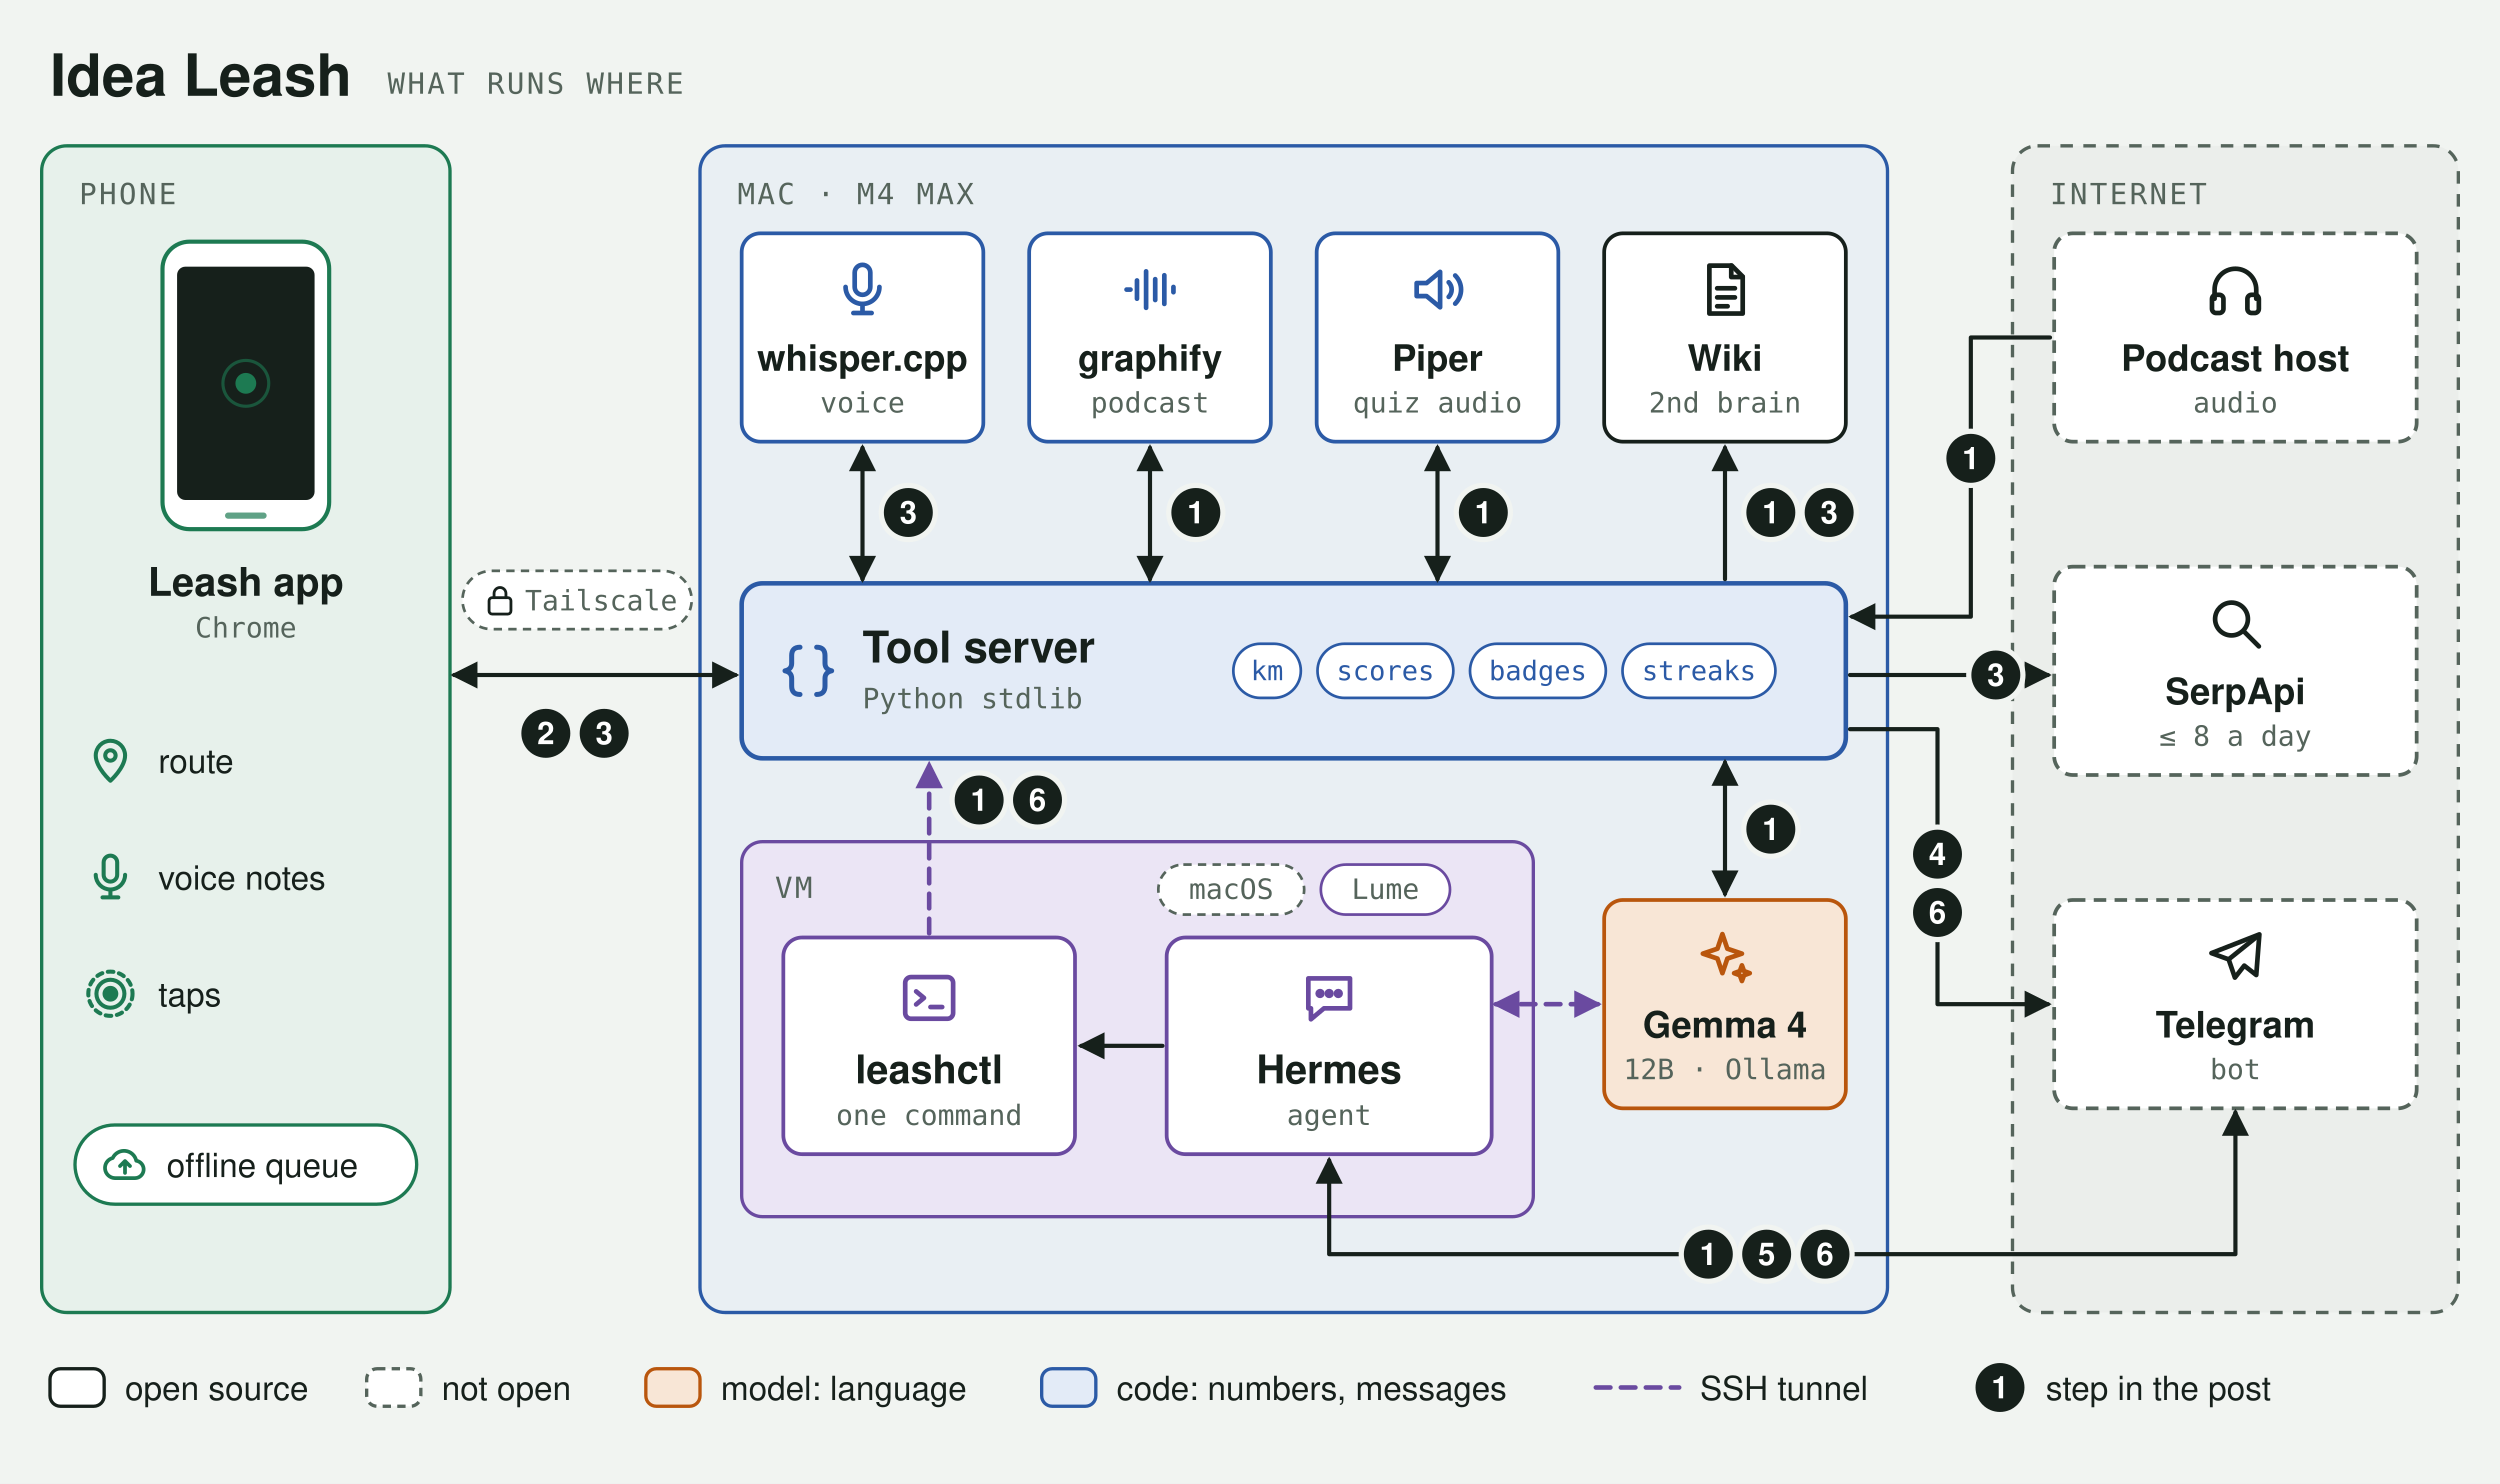
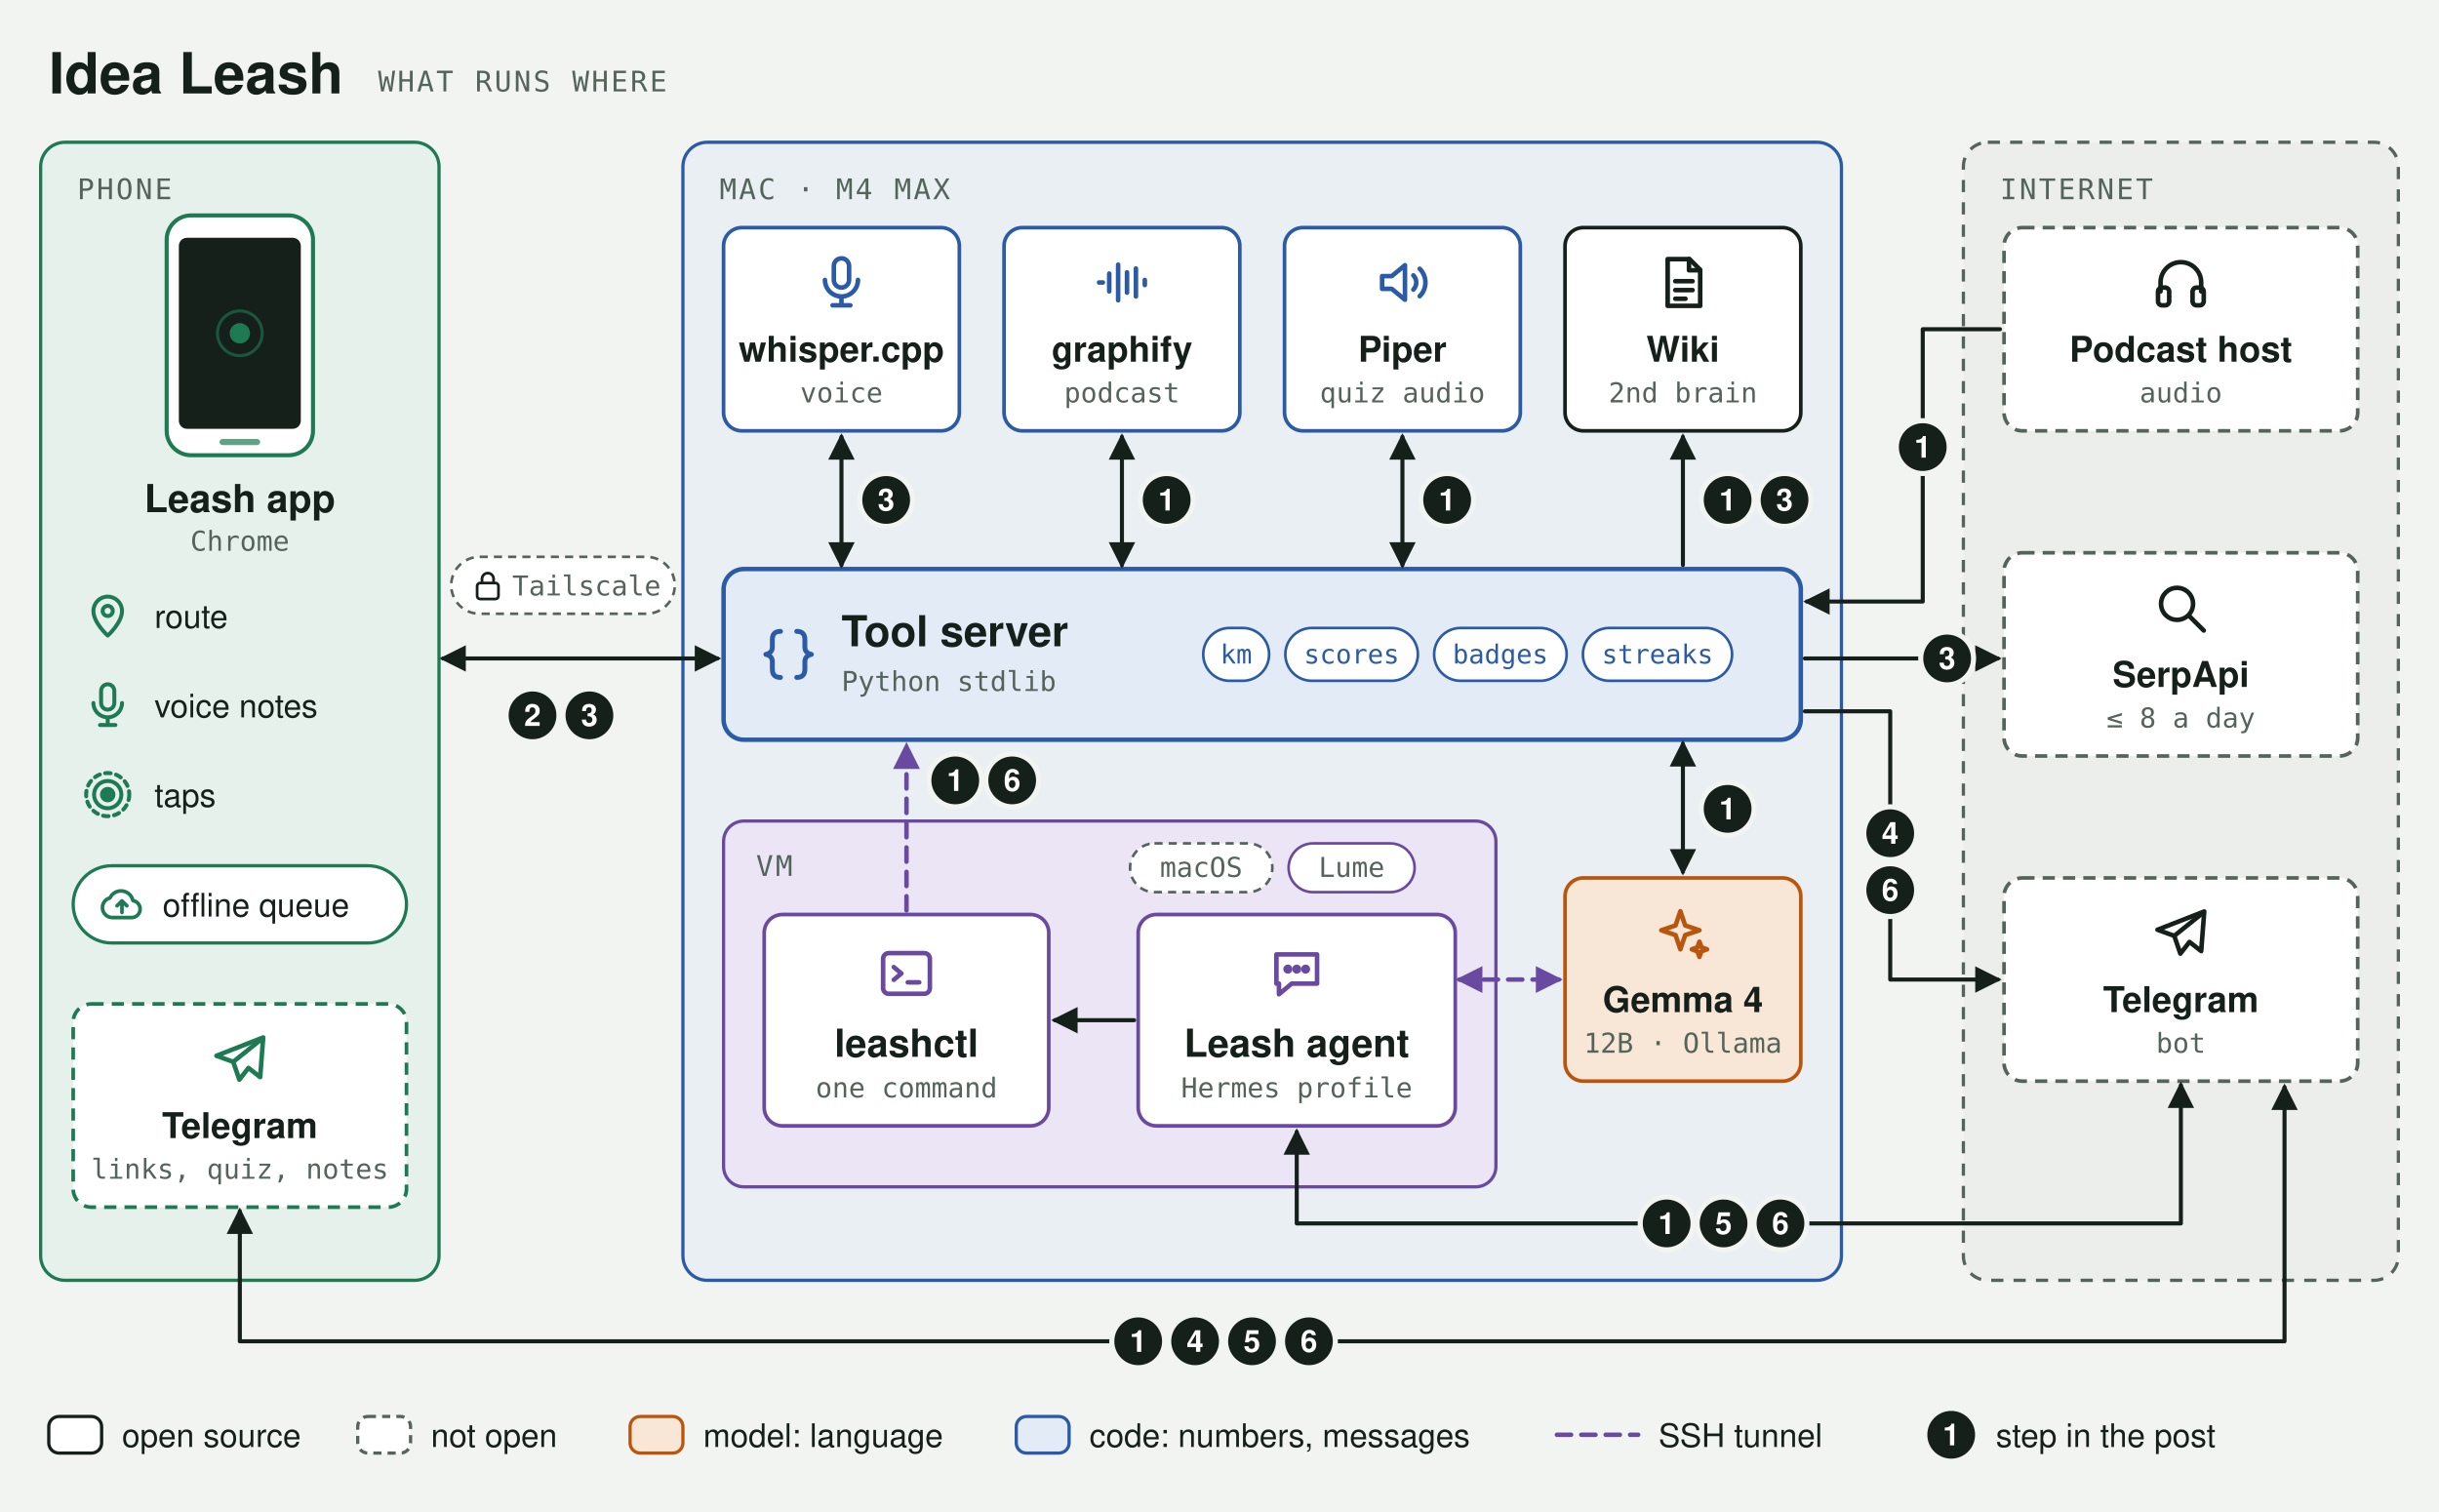
- <svg xmlns="http://www.w3.org/2000/svg" xmlns:xlink="http://www.w3.org/1999/xlink" viewBox="0 0 1200 712" width="1200" height="712" role="img" aria-label="Idea Leash architecture: phone app, Mac, VM and internet services, with flow steps 1 to 6">
+ <svg xmlns="http://www.w3.org/2000/svg" xmlns:xlink="http://www.w3.org/1999/xlink" viewBox="0 0 1200 744" width="1200" height="744" role="img" aria-label="Idea Leash architecture: phone with Leash app and Telegram, Mac, VM and internet services, with flow steps 1 to 6">
  <style>
.disp{font-family:"Avenir Next","Helvetica Neue",Helvetica,Arial,sans-serif;font-weight:700;fill:#16201b}
.t1{font-family:"Avenir Next","Helvetica Neue",Helvetica,Arial,sans-serif;font-weight:600;font-size:19px;fill:#16201b}
.t2{font-family:Menlo,"SF Mono",monospace;font-size:13.5px;fill:#55645b}
.zt{font-family:Menlo,"SF Mono",monospace;font-size:14px;letter-spacing:.08em;fill:#55645b}
.lg{font-family:"Avenir Next","Helvetica Neue",Helvetica,Arial,sans-serif;font-weight:500;font-size:16px;fill:#16201b}
.chip{font-family:Menlo,"SF Mono",monospace;font-size:13px;fill:#2b5aa6}
.bn{font-family:"Avenir Next","Helvetica Neue",Helvetica,Arial,sans-serif;font-weight:700;font-size:15px;fill:#fff}
.ar{fill:none;stroke:#16201b;stroke-width:2;stroke-linecap:round;stroke-linejoin:round}
.tun{fill:none;stroke:#6a4aa0;stroke-width:2.2;stroke-dasharray:7 5;stroke-linecap:round;stroke-linejoin:round}
.ic{fill:none;stroke-width:1.8;stroke-linecap:round;stroke-linejoin:round}
</style>
  <defs>
    <symbol id="i-pin" viewBox="0 0 24 24">
      <path d="M12 21s-6.5-5.8-6.5-11.2a6.5 6.5 0 0 1 13 0C18.5 15.2 12 21 12 21z" />
      <circle cx="12" cy="9.8" r="2.3" />
    </symbol>
    <symbol id="i-mic" viewBox="0 0 24 24">
      <rect x="9" y="2.5" width="6" height="11.5" rx="3" />
      <path d="M5.5 11a6.5 6.5 0 0 0 13 0M12 17.5V21M8.5 21h7" />
    </symbol>
    <symbol id="i-tap" viewBox="0 0 24 24">
      <circle cx="12" cy="12" r="2.6" fill="currentColor" />
      <circle cx="12" cy="12" r="6.2" />
      <circle cx="12" cy="12" r="9.8" stroke-dasharray="2.5 2.5" />
    </symbol>
    <symbol id="i-cloudup" viewBox="0 0 24 24">
      <path d="M7.2 18.5h9.6a4.2 4.2 0 0 0 .6-8.35 6 6 0 0 0-11.3-1.3A4.9 4.9 0 0 0 7.2 18.5z" />
      <path d="M12 16v-5.5M9.6 12.7 12 10.3l2.4 2.4" />
    </symbol>
    <symbol id="i-spark" viewBox="0 0 24 24">
      <path d="M11 3.5l1.9 5.6 5.6 1.9-5.6 1.9L11 18.5l-1.9-5.6L3.5 11l5.6-1.9z" />
      <path d="M18.5 15.5l.8 2.2 2.2.8-2.2.8-.8 2.2-.8-2.2-2.2-.8 2.2-.8z" />
    </symbol>
    <symbol id="i-wave" viewBox="0 0 24 24">
      <path d="M3 12h1.5M7 8.5v7M10.5 5v14M14 8v8M17.5 6.5v11M21 11v2" />
    </symbol>
    <symbol id="i-speaker" viewBox="0 0 24 24">
      <path d="M4 9.5h3.8L13 5.2v13.6l-5.2-4.3H4z" />
      <path d="M16.3 9.2a4 4 0 0 1 0 5.6M18.8 6.6a7.6 7.6 0 0 1 0 10.8" />
    </symbol>
    <symbol id="i-doc" viewBox="0 0 24 24">
      <path d="M6 2.8h8.6l4.2 4.2v14.2H6z" />
      <path d="M14.4 2.8V7.2h4.4M9 11.5h6.8M9 15h6.8M9 18.4h4" />
    </symbol>
    <symbol id="i-braces" viewBox="0 0 24 24">
      <path d="M9 3.5c-2 0-3 1-3 3v2.8c0 1.5-.9 2.4-2.4 2.7 1.5.3 2.4 1.2 2.4 2.7v2.8c0 2 1 3 3 3M15 3.5c2 0 3 1 3 3v2.8c0 1.5.9 2.4 2.4 2.7-1.5.3-2.4 1.2-2.4 2.7v2.8c0 2-1 3-3 3" />
    </symbol>
    <symbol id="i-chat" viewBox="0 0 24 24">
      <path d="M4 4.5h16v11.5H10l-5 4.2v-4.2H4z" />
      <circle cx="8.5" cy="10.3" r=".9" fill="currentColor" />
      <circle cx="12" cy="10.3" r=".9" fill="currentColor" />
      <circle cx="15.5" cy="10.3" r=".9" fill="currentColor" />
    </symbol>
    <symbol id="i-term" viewBox="0 0 24 24">
      <rect x="2.8" y="4" width="18.4" height="16" rx="2.2" />
      <path d="M7 9.5l3 2.5-3 2.5M12.5 15.5h4.5" />
    </symbol>
    <symbol id="i-plane" viewBox="0 0 24 24">
      <path d="M21.2 3.6 2.8 10.8l6.6 2.4 2.4 7 3.6-4.6 4.6 3.6z" />
      <path d="M9.4 13.2 20.6 4.2" />
    </symbol>
    <symbol id="i-search" viewBox="0 0 24 24">
      <circle cx="10.5" cy="10.5" r="6.3" />
      <path d="M15.2 15.2 21 21" />
    </symbol>
    <symbol id="i-head" viewBox="0 0 24 24">
      <path d="M4 15.5V12a8 8 0 0 1 16 0v3.5" />
      <rect x="3" y="14" width="4.4" height="7" rx="1.6" />
      <rect x="16.6" y="14" width="4.4" height="7" rx="1.6" />
    </symbol>
    <symbol id="i-lock" viewBox="0 0 24 24">
      <rect x="5" y="10.5" width="14" height="10.5" rx="2" />
      <path d="M8.2 10.5V7.8a3.8 3.8 0 0 1 7.6 0v2.7" />
    </symbol>
    <marker id="ah" viewBox="0 0 10 10" refX="8.6" refY="5" markerWidth="6.5" markerHeight="6.5" orient="auto-start-reverse">
      <path d="M0 0L10 5L0 10z" fill="#16201b" />
    </marker>
    <marker id="ahp" viewBox="0 0 10 10" refX="8.6" refY="5" markerWidth="6" markerHeight="6" orient="auto-start-reverse">
      <path d="M0 0L10 5L0 10z" fill="#6a4aa0" />
    </marker>
  </defs>
-   <rect width="1200" height="712" fill="#f1f4f1" />
+   <rect width="1200" height="744" fill="#f1f4f1" />
  <text class="disp" x="24" y="46" font-size="28">Idea Leash</text>
  <text class="zt" x="186" y="45" font-size="15">WHAT RUNS WHERE</text>
  <rect x="20" y="70" width="196" height="560" rx="12" fill="#dcefe4" fill-opacity="0.45" stroke="#1d7a52" stroke-width="1.6" />
  <text class="zt" x="38" y="98">PHONE</text>
  <rect x="336" y="70" width="570" height="560" rx="12" fill="#e3ebf7" fill-opacity="0.5" stroke="#2b5aa6" stroke-width="1.6" />
  <text class="zt" x="354" y="98">MAC · M4 MAX</text>
  <rect x="966" y="70" width="214" height="560" rx="12" fill="#e9ece9" fill-opacity="0.7" stroke="#55645b" stroke-width="1.6" stroke-dasharray="6 5" />
  <text class="zt" x="984" y="98">INTERNET</text>
-   <rect x="78" y="116" width="80" height="138" rx="13" fill="#ffffff" stroke="#1d7a52" stroke-width="2" />
-   <rect x="85" y="128" width="66" height="112" rx="4" fill="#16201b" />
-   <circle cx="118" cy="184" r="5" fill="#1d7a52" />
-   <circle cx="118" cy="184" r="11" fill="none" stroke="#1d7a52" stroke-width="1.5" opacity=".6" />
-   <rect x="108" y="246" width="20" height="3" rx="1.5" fill="#1d7a52" opacity=".7" />
-   <text class="t1" x="118" y="286" text-anchor="middle">Leash app</text>
-   <text class="t2" x="118" y="306" text-anchor="middle">Chrome</text>
-   <use href="#i-pin" xlink:href="#i-pin" x="40" y="352" width="26" height="26" class="ic" stroke="#1d7a52" style="color:#1d7a52" />
-   <text class="lg" x="76" y="371">route</text>
-   <use href="#i-mic" xlink:href="#i-mic" x="40" y="408" width="26" height="26" class="ic" stroke="#1d7a52" style="color:#1d7a52" />
-   <text class="lg" x="76" y="427">voice notes</text>
-   <use href="#i-tap" xlink:href="#i-tap" x="40" y="464" width="26" height="26" class="ic" stroke="#1d7a52" style="color:#1d7a52" />
-   <text class="lg" x="76" y="483">taps</text>
-   <rect x="36" y="540" width="164" height="38" rx="19" fill="#ffffff" stroke="#1d7a52" stroke-width="1.6" />
-   <use href="#i-cloudup" xlink:href="#i-cloudup" x="48" y="547" width="24" height="24" class="ic" stroke="#1d7a52" style="color:#1d7a52" />
-   <text class="lg" x="80" y="565" font-size="15">offline queue</text>
+   <rect x="82" y="106" width="72" height="118" rx="12" fill="#ffffff" stroke="#1d7a52" stroke-width="2" />
+   <rect x="88" y="117" width="60" height="94" rx="4" fill="#16201b" />
+   <circle cx="118" cy="164" r="5" fill="#1d7a52" />
+   <circle cx="118" cy="164" r="11" fill="none" stroke="#1d7a52" stroke-width="1.5" opacity=".6" />
+   <rect x="108" y="216" width="20" height="3" rx="1.5" fill="#1d7a52" opacity=".7" />
+   <text class="t1" x="118" y="252" text-anchor="middle">Leash app</text>
+   <text class="t2" x="118" y="271" text-anchor="middle">Chrome</text>
+   <use href="#i-pin" xlink:href="#i-pin" x="40" y="290" width="26" height="26" class="ic" stroke="#1d7a52" style="color:#1d7a52" />
+   <text class="lg" x="76" y="309">route</text>
+   <use href="#i-mic" xlink:href="#i-mic" x="40" y="334" width="26" height="26" class="ic" stroke="#1d7a52" style="color:#1d7a52" />
+   <text class="lg" x="76" y="353">voice notes</text>
+   <use href="#i-tap" xlink:href="#i-tap" x="40" y="378" width="26" height="26" class="ic" stroke="#1d7a52" style="color:#1d7a52" />
+   <text class="lg" x="76" y="397">taps</text>
+   <rect x="36" y="426" width="164" height="38" rx="19" fill="#ffffff" stroke="#1d7a52" stroke-width="1.6" />
+   <use href="#i-cloudup" xlink:href="#i-cloudup" x="48" y="433" width="24" height="24" class="ic" stroke="#1d7a52" style="color:#1d7a52" />
+   <text class="lg" x="80" y="451" font-size="15">offline queue</text>
+   <rect x="36" y="494" width="164" height="100" rx="9" fill="#ffffff" stroke="#1d7a52" stroke-width="1.8" stroke-dasharray="6 4" />
+   <use href="#i-plane" xlink:href="#i-plane" x="103.0" y="506" width="30" height="30" class="ic" stroke="#1d7a52" style="color:#1d7a52" />
+   <text class="t1" x="118.0" y="560" text-anchor="middle" style="font-size:17.5px">Telegram</text>
+   <text class="t2" x="118.0" y="580" text-anchor="middle">links, quiz, notes</text>
  <rect x="356" y="112" width="116" height="100" rx="9" fill="#ffffff" stroke="#2b5aa6" stroke-width="1.8" />
  <use href="#i-mic" xlink:href="#i-mic" x="399.0" y="124" width="30" height="30" class="ic" stroke="#2b5aa6" style="color:#2b5aa6" />
  <text class="t1" x="414.0" y="178" text-anchor="middle" style="font-size:17.5px">whisper.cpp</text>
  <text class="t2" x="414.0" y="198" text-anchor="middle">voice</text>
  <rect x="494" y="112" width="116" height="100" rx="9" fill="#ffffff" stroke="#2b5aa6" stroke-width="1.8" />
  <use href="#i-wave" xlink:href="#i-wave" x="537.0" y="124" width="30" height="30" class="ic" stroke="#2b5aa6" style="color:#2b5aa6" />
  <text class="t1" x="552.0" y="178" text-anchor="middle" style="font-size:17.5px">graphify</text>
  <text class="t2" x="552.0" y="198" text-anchor="middle">podcast</text>
  <rect x="632" y="112" width="116" height="100" rx="9" fill="#ffffff" stroke="#2b5aa6" stroke-width="1.8" />
  <use href="#i-speaker" xlink:href="#i-speaker" x="675.0" y="124" width="30" height="30" class="ic" stroke="#2b5aa6" style="color:#2b5aa6" />
  <text class="t1" x="690.0" y="178" text-anchor="middle" style="font-size:17.5px">Piper</text>
  <text class="t2" x="690.0" y="198" text-anchor="middle">quiz audio</text>
  <rect x="770" y="112" width="116" height="100" rx="9" fill="#ffffff" stroke="#16201b" stroke-width="1.8" />
  <use href="#i-doc" xlink:href="#i-doc" x="813.0" y="124" width="30" height="30" class="ic" stroke="#16201b" style="color:#16201b" />
  <text class="t1" x="828.0" y="178" text-anchor="middle" style="font-size:17.5px">Wiki</text>
  <text class="t2" x="828.0" y="198" text-anchor="middle">2nd brain</text>
  <rect x="356" y="280" width="530" height="84" rx="10" fill="#e3ebf7" stroke="#2b5aa6" stroke-width="2.2" />
  <use href="#i-braces" xlink:href="#i-braces" x="372" y="306" width="32" height="32" class="ic" stroke="#2b5aa6" style="color:#2b5aa6" />
  <text class="t1" x="414" y="318" style="font-size:21px">Tool server</text>
  <text class="t2" x="414" y="340">Python stdlib</text>
  <rect x="592" y="309" width="32.4" height="26" rx="13" fill="#ffffff" stroke="#2b5aa6" stroke-width="1.3" />
  <text class="chip" x="608.2" y="326.5" text-anchor="middle">km</text>
  <rect x="632.4" y="309" width="65.2" height="26" rx="13" fill="#ffffff" stroke="#2b5aa6" stroke-width="1.3" />
  <text class="chip" x="665.0" y="326.5" text-anchor="middle">scores</text>
  <rect x="705.6" y="309" width="65.2" height="26" rx="13" fill="#ffffff" stroke="#2b5aa6" stroke-width="1.3" />
  <text class="chip" x="738.2" y="326.5" text-anchor="middle">badges</text>
  <rect x="778.8" y="309" width="73.4" height="26" rx="13" fill="#ffffff" stroke="#2b5aa6" stroke-width="1.3" />
  <text class="chip" x="815.5" y="326.5" text-anchor="middle">streaks</text>
  <path class="ar" d="M414.0 278 V215" marker-start="url(#ah)" marker-end="url(#ah)" />
  <path class="ar" d="M552.0 278 V215" marker-start="url(#ah)" marker-end="url(#ah)" />
  <path class="ar" d="M690.0 278 V215" marker-start="url(#ah)" marker-end="url(#ah)" />
  <path class="ar" d="M828.0 278 V215" marker-end="url(#ah)" />
  <circle cx="436.0" cy="246" r="13" fill="#16201b" stroke="#f1f4f1" stroke-width="2.5" />
  <text class="bn" x="436.0" y="251.2" text-anchor="middle">3</text>
  <circle cx="574.0" cy="246" r="13" fill="#16201b" stroke="#f1f4f1" stroke-width="2.5" />
  <text class="bn" x="574.0" y="251.2" text-anchor="middle">1</text>
  <circle cx="712.0" cy="246" r="13" fill="#16201b" stroke="#f1f4f1" stroke-width="2.5" />
  <text class="bn" x="712.0" y="251.2" text-anchor="middle">1</text>
  <circle cx="850.0" cy="246" r="13" fill="#16201b" stroke="#f1f4f1" stroke-width="2.5" />
  <text class="bn" x="850.0" y="251.2" text-anchor="middle">1</text>
  <circle cx="878.0" cy="246" r="13" fill="#16201b" stroke="#f1f4f1" stroke-width="2.5" />
  <text class="bn" x="878.0" y="251.2" text-anchor="middle">3</text>
  <rect x="770" y="432" width="116" height="100" rx="9" fill="#f8e6d6" stroke="#b9560d" stroke-width="1.8" />
  <use href="#i-spark" xlink:href="#i-spark" x="813.0" y="444" width="30" height="30" class="ic" stroke="#b9560d" style="color:#b9560d" />
  <text class="t1" x="828.0" y="498" text-anchor="middle" style="font-size:17.5px">Gemma 4</text>
  <text class="t2" x="828.0" y="518" text-anchor="middle">12B · Ollama</text>
  <path class="ar" d="M828.0 366 V429" marker-start="url(#ah)" marker-end="url(#ah)" />
  <circle cx="850.0" cy="398" r="13" fill="#16201b" stroke="#f1f4f1" stroke-width="2.5" />
  <text class="bn" x="850.0" y="403.2" text-anchor="middle">1</text>
  <rect x="356" y="404" width="380" height="180" rx="10" fill="#ebe5f5" stroke="#6a4aa0" stroke-width="1.6" />
  <text class="zt" x="372" y="431">VM</text>
  <rect x="556" y="415" width="70" height="24" rx="12" fill="#ffffff" stroke="#55645b" stroke-width="1.3" stroke-dasharray="4 3" />
  <text class="t2" x="591" y="431.5" text-anchor="middle" fill="#16201b">macOS</text>
  <rect x="634" y="415" width="62" height="24" rx="12" fill="#ffffff" stroke="#6a4aa0" stroke-width="1.3" />
  <text class="t2" x="665" y="431.5" text-anchor="middle" fill="#16201b">Lume</text>
  <rect x="376" y="450" width="140" height="104" rx="9" fill="#ffffff" stroke="#6a4aa0" stroke-width="1.8" />
  <use href="#i-term" xlink:href="#i-term" x="431.0" y="464" width="30" height="30" class="ic" stroke="#6a4aa0" style="color:#6a4aa0" />
  <text class="t1" x="446.0" y="520" text-anchor="middle">leashctl</text>
  <text class="t2" x="446.0" y="540" text-anchor="middle">one command</text>
  <rect x="560" y="450" width="156" height="104" rx="9" fill="#ffffff" stroke="#6a4aa0" stroke-width="1.8" />
  <use href="#i-chat" xlink:href="#i-chat" x="623.0" y="464" width="30" height="30" class="ic" stroke="#6a4aa0" style="color:#6a4aa0" />
-   <text class="t1" x="638.0" y="520" text-anchor="middle">Hermes</text>
-   <text class="t2" x="638.0" y="540" text-anchor="middle">agent</text>
+   <text class="t1" x="638.0" y="520" text-anchor="middle">Leash agent</text>
+   <text class="t2" x="638.0" y="540" text-anchor="middle">Hermes profile</text>
  <path class="ar" d="M558 502.0 H519" marker-end="url(#ah)" />
  <path class="tun" d="M446.0 448 V367" marker-end="url(#ahp)" />
  <circle cx="470.0" cy="384" r="13" fill="#16201b" stroke="#f1f4f1" stroke-width="2.5" />
  <text class="bn" x="470.0" y="389.2" text-anchor="middle">1</text>
  <circle cx="498.0" cy="384" r="13" fill="#16201b" stroke="#f1f4f1" stroke-width="2.5" />
  <text class="bn" x="498.0" y="389.2" text-anchor="middle">6</text>
  <path class="tun" d="M718 482.0 H767" marker-start="url(#ahp)" marker-end="url(#ahp)" />
  <rect x="986" y="112" width="174" height="100" rx="9" fill="#ffffff" stroke="#55645b" stroke-width="1.8" stroke-dasharray="6 4" />
  <use href="#i-head" xlink:href="#i-head" x="1058.0" y="124" width="30" height="30" class="ic" stroke="#16201b" style="color:#16201b" />
  <text class="t1" x="1073.0" y="178" text-anchor="middle" style="font-size:17.5px">Podcast host</text>
  <text class="t2" x="1073.0" y="198" text-anchor="middle">audio</text>
  <rect x="986" y="272" width="174" height="100" rx="9" fill="#ffffff" stroke="#55645b" stroke-width="1.8" stroke-dasharray="6 4" />
  <use href="#i-search" xlink:href="#i-search" x="1058.0" y="284" width="30" height="30" class="ic" stroke="#16201b" style="color:#16201b" />
  <text class="t1" x="1073.0" y="338" text-anchor="middle" style="font-size:17.5px">SerpApi</text>
  <text class="t2" x="1073.0" y="358" text-anchor="middle">≤ 8 a day</text>
  <rect x="986" y="432" width="174" height="100" rx="9" fill="#ffffff" stroke="#55645b" stroke-width="1.8" stroke-dasharray="6 4" />
  <use href="#i-plane" xlink:href="#i-plane" x="1058.0" y="444" width="30" height="30" class="ic" stroke="#16201b" style="color:#16201b" />
  <text class="t1" x="1073.0" y="498" text-anchor="middle" style="font-size:17.5px">Telegram</text>
  <text class="t2" x="1073.0" y="518" text-anchor="middle">bot</text>
  <path class="ar" d="M984 162 H946 V296 H889" marker-end="url(#ah)" />
  <circle cx="946" cy="220" r="13" fill="#16201b" stroke="#f1f4f1" stroke-width="2.5" />
  <text class="bn" x="946" y="225.2" text-anchor="middle">1</text>
  <path class="ar" d="M888 324 H983" marker-end="url(#ah)" />
  <path class="ar" d="M888 350 H930 V482 H983" marker-end="url(#ah)" />
  <circle cx="930" cy="410" r="13" fill="#16201b" stroke="#f1f4f1" stroke-width="2.5" />
  <text class="bn" x="930" y="415.2" text-anchor="middle">4</text>
  <circle cx="930" cy="438" r="13" fill="#16201b" stroke="#f1f4f1" stroke-width="2.5" />
  <text class="bn" x="930" y="443.2" text-anchor="middle">6</text>
  <circle cx="958" cy="324" r="13" fill="#16201b" stroke="#f1f4f1" stroke-width="2.5" />
  <text class="bn" x="958" y="329.2" text-anchor="middle">3</text>
  <path class="ar" d="M1073.0 534 V602 H638.0 V557" marker-start="url(#ah)" marker-end="url(#ah)" />
  <circle cx="820" cy="602" r="13" fill="#16201b" stroke="#f1f4f1" stroke-width="2.5" />
  <text class="bn" x="820" y="607.2" text-anchor="middle">1</text>
  <circle cx="848" cy="602" r="13" fill="#16201b" stroke="#f1f4f1" stroke-width="2.5" />
  <text class="bn" x="848" y="607.2" text-anchor="middle">5</text>
  <circle cx="876" cy="602" r="13" fill="#16201b" stroke="#f1f4f1" stroke-width="2.5" />
  <text class="bn" x="876" y="607.2" text-anchor="middle">6</text>
  <path class="ar" d="M218 324 H353" marker-start="url(#ah)" marker-end="url(#ah)" />
  <rect x="222" y="274" width="110" height="28" rx="14" fill="#ffffff" stroke="#55645b" stroke-width="1.3" stroke-dasharray="4 3" />
  <use href="#i-lock" xlink:href="#i-lock" x="231" y="279" width="18" height="18" class="ic" stroke="#16201b" style="color:#16201b" />
  <text class="t2" x="252" y="293" fill="#16201b">Tailscale</text>
  <circle cx="262" cy="352" r="13" fill="#16201b" stroke="#f1f4f1" stroke-width="2.5" />
  <text class="bn" x="262" y="357.2" text-anchor="middle">2</text>
  <circle cx="290" cy="352" r="13" fill="#16201b" stroke="#f1f4f1" stroke-width="2.5" />
  <text class="bn" x="290" y="357.2" text-anchor="middle">3</text>
-   <rect x="24" y="657" width="26" height="18" rx="5" fill="#ffffff" stroke="#16201b" stroke-width="1.6" />
-   <text class="lg" x="60" y="672">open source</text>
-   <rect x="176" y="657" width="26" height="18" rx="5" fill="#ffffff" stroke="#55645b" stroke-width="1.6" stroke-dasharray="4 3" />
-   <text class="lg" x="212" y="672">not open</text>
-   <rect x="310" y="657" width="26" height="18" rx="5" fill="#f8e6d6" stroke="#b9560d" stroke-width="1.6" />
-   <text class="lg" x="346" y="672">model: language</text>
-   <rect x="500" y="657" width="26" height="18" rx="5" fill="#e3ebf7" stroke="#2b5aa6" stroke-width="1.6" />
-   <text class="lg" x="536" y="672">code: numbers, messages</text>
-   <path class="tun" d="M766 666 H806" />
-   <text class="lg" x="816" y="672">SSH tunnel</text>
-   <circle cx="960" cy="666" r="13" fill="#16201b" stroke="#f1f4f1" stroke-width="2.5" />
-   <text class="bn" x="960" y="671.2" text-anchor="middle">1</text>
-   <text class="lg" x="982" y="672">step in the post</text>
+   <path class="ar" d="M118.0 596 V660 H1124 V535" marker-start="url(#ah)" marker-end="url(#ah)" />
+   <circle cx="560" cy="660" r="13" fill="#16201b" stroke="#f1f4f1" stroke-width="2.5" />
+   <text class="bn" x="560" y="665.2" text-anchor="middle">1</text>
+   <circle cx="588" cy="660" r="13" fill="#16201b" stroke="#f1f4f1" stroke-width="2.5" />
+   <text class="bn" x="588" y="665.2" text-anchor="middle">4</text>
+   <circle cx="616" cy="660" r="13" fill="#16201b" stroke="#f1f4f1" stroke-width="2.5" />
+   <text class="bn" x="616" y="665.2" text-anchor="middle">5</text>
+   <circle cx="644" cy="660" r="13" fill="#16201b" stroke="#f1f4f1" stroke-width="2.5" />
+   <text class="bn" x="644" y="665.2" text-anchor="middle">6</text>
+   <rect x="24" y="697" width="26" height="18" rx="5" fill="#ffffff" stroke="#16201b" stroke-width="1.6" />
+   <text class="lg" x="60" y="712">open source</text>
+   <rect x="176" y="697" width="26" height="18" rx="5" fill="#ffffff" stroke="#55645b" stroke-width="1.6" stroke-dasharray="4 3" />
+   <text class="lg" x="212" y="712">not open</text>
+   <rect x="310" y="697" width="26" height="18" rx="5" fill="#f8e6d6" stroke="#b9560d" stroke-width="1.6" />
+   <text class="lg" x="346" y="712">model: language</text>
+   <rect x="500" y="697" width="26" height="18" rx="5" fill="#e3ebf7" stroke="#2b5aa6" stroke-width="1.6" />
+   <text class="lg" x="536" y="712">code: numbers, messages</text>
+   <path class="tun" d="M766 706 H806" />
+   <text class="lg" x="816" y="712">SSH tunnel</text>
+   <circle cx="960" cy="706" r="13" fill="#16201b" stroke="#f1f4f1" stroke-width="2.5" />
+   <text class="bn" x="960" y="711.2" text-anchor="middle">1</text>
+   <text class="lg" x="982" y="712">step in the post</text>
</svg>
